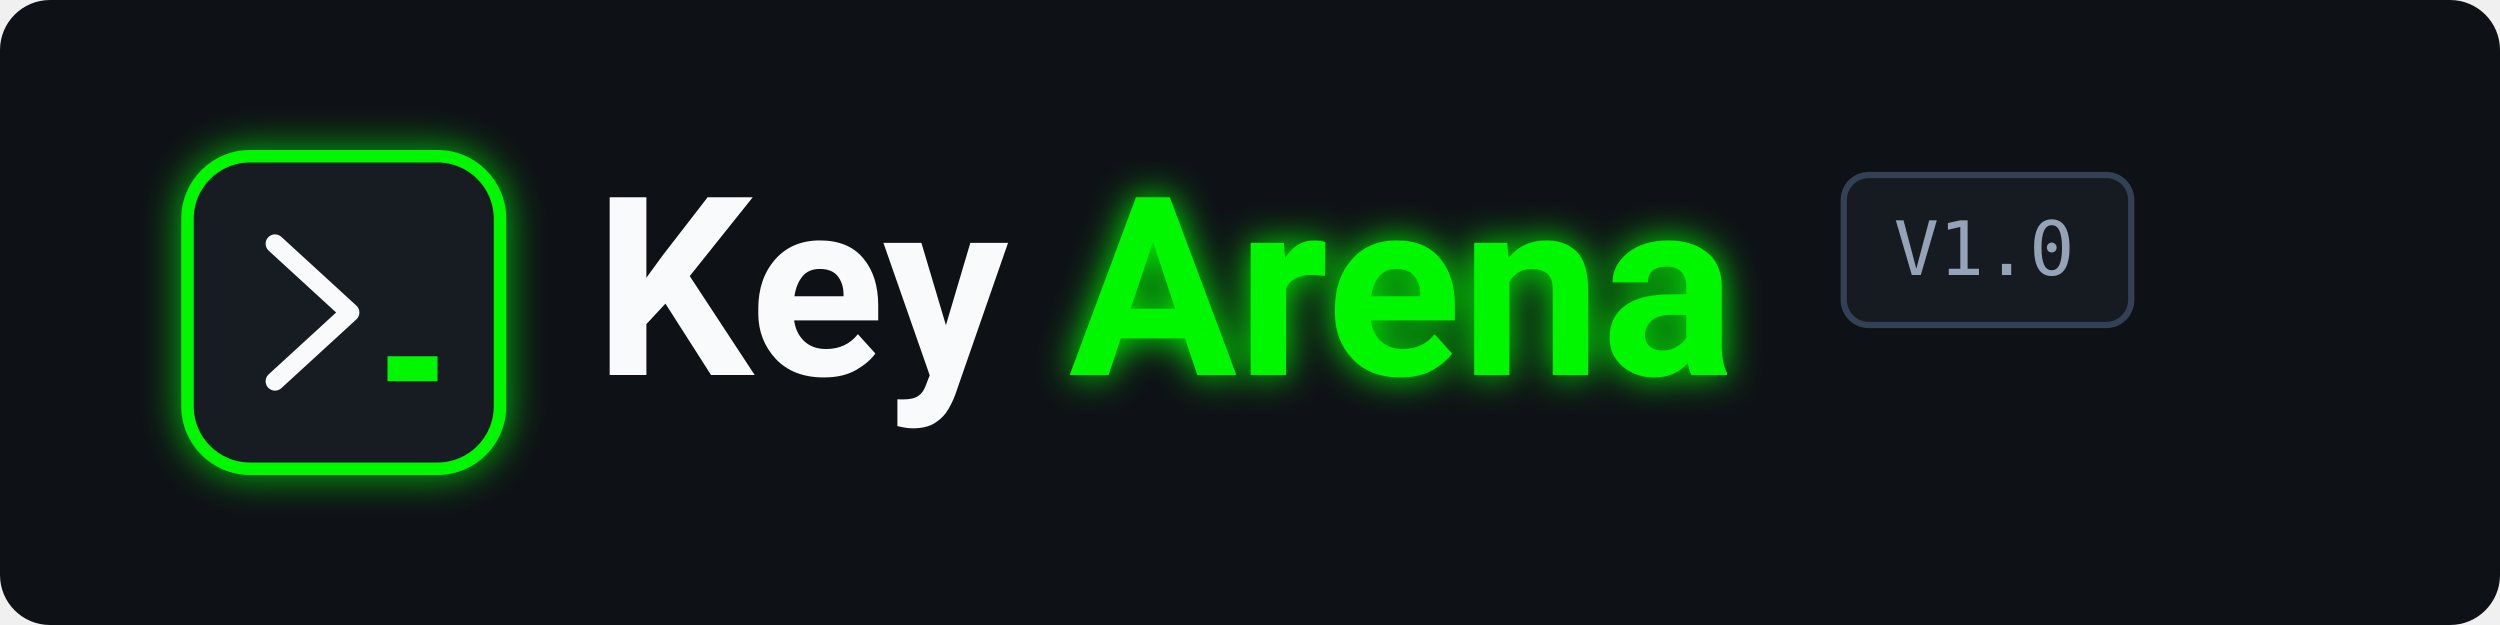
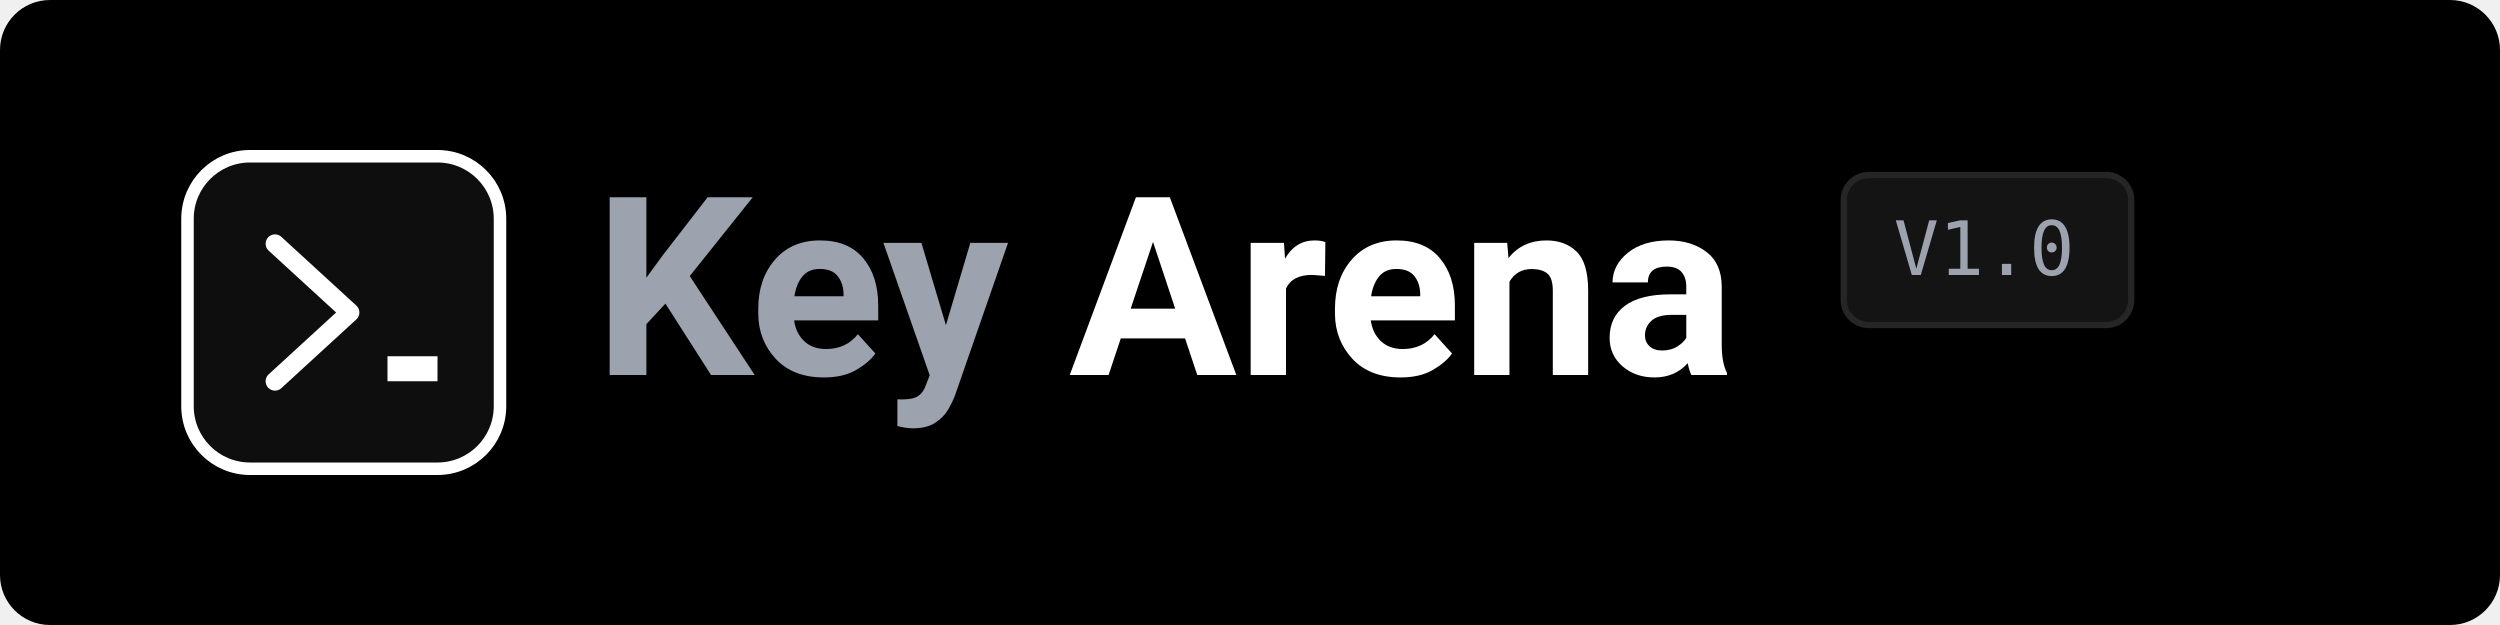
<svg xmlns="http://www.w3.org/2000/svg" viewBox="0 0 400 100" width="100%" height="100%">
-   <defs>
-     <filter id="neonGlow" x="-20%" y="-20%" width="140%" height="140%">
-       <feGaussianBlur stdDeviation="3" result="blur" />
-       <feComposite in="SourceGraphic" in2="blur" operator="over" />
-     </filter>
-   </defs>
-   <rect width="100%" height="100%" fill="#0E1116" rx="8" />
+   <rect width="100%" height="100%" fill="#000000" rx="8" />
  <g transform="translate(30, 25)">
-     <rect x="0" y="0" width="50" height="50" rx="10" fill="#161B22" stroke="#00F700" stroke-width="2" filter="url(#neonGlow)" />
-     <path d="M 14 14 L 26 25 L 14 36" fill="none" stroke="#F8FAFC" stroke-width="3" stroke-linecap="round" stroke-linejoin="round" />
-     <rect x="32" y="32" width="8" height="4" fill="#00F700">
+     <rect x="0" y="0" width="50" height="50" rx="10" fill="#0E0E0E" stroke="#FFFFFF" stroke-width="2" />
+     <path d="M 14 14 L 26 25 L 14 36" fill="none" stroke="#FFFFFF" stroke-width="3" stroke-linecap="round" stroke-linejoin="round" />
+     <rect x="32" y="32" width="8" height="4" fill="#FFFFFF">
      <animate attributeName="opacity" values="1;0;1" dur="1s" repeatCount="indefinite" />
    </rect>
  </g>
  <g transform="translate(95, 60)">
-     <text x="0" y="0" font-family="system-ui, -apple-system, 'Segoe UI', Roboto, sans-serif" font-size="40" font-weight="700" fill="#F8FAFC">Key</text>
-     <text x="76" y="0" font-family="system-ui, -apple-system, 'Segoe UI', Roboto, sans-serif" font-size="40" font-weight="700" fill="#00F700" filter="url(#neonGlow)">Arena</text>
-     <rect x="200" y="-32" width="46" height="24" rx="4" fill="#161B22" stroke="#334155" stroke-width="1" />
-     <text x="208" y="-16" font-family="monospace" font-size="12" font-weight="500" fill="#94A3B8">V1.0</text>
+     <text x="0" y="0" font-family="system-ui, -apple-system, 'Segoe UI', Roboto, sans-serif" font-size="40" font-weight="700" fill="#9CA3AF">Key</text>
+     <text x="76" y="0" font-family="system-ui, -apple-system, 'Segoe UI', Roboto, sans-serif" font-size="40" font-weight="700" fill="#FFFFFF">Arena</text>
+     <rect x="200" y="-32" width="46" height="24" rx="4" fill="#141414" stroke="#262626" stroke-width="1" />
+     <text x="208" y="-16" font-family="monospace" font-size="12" font-weight="500" fill="#9CA3AF">V1.0</text>
  </g>
</svg>
